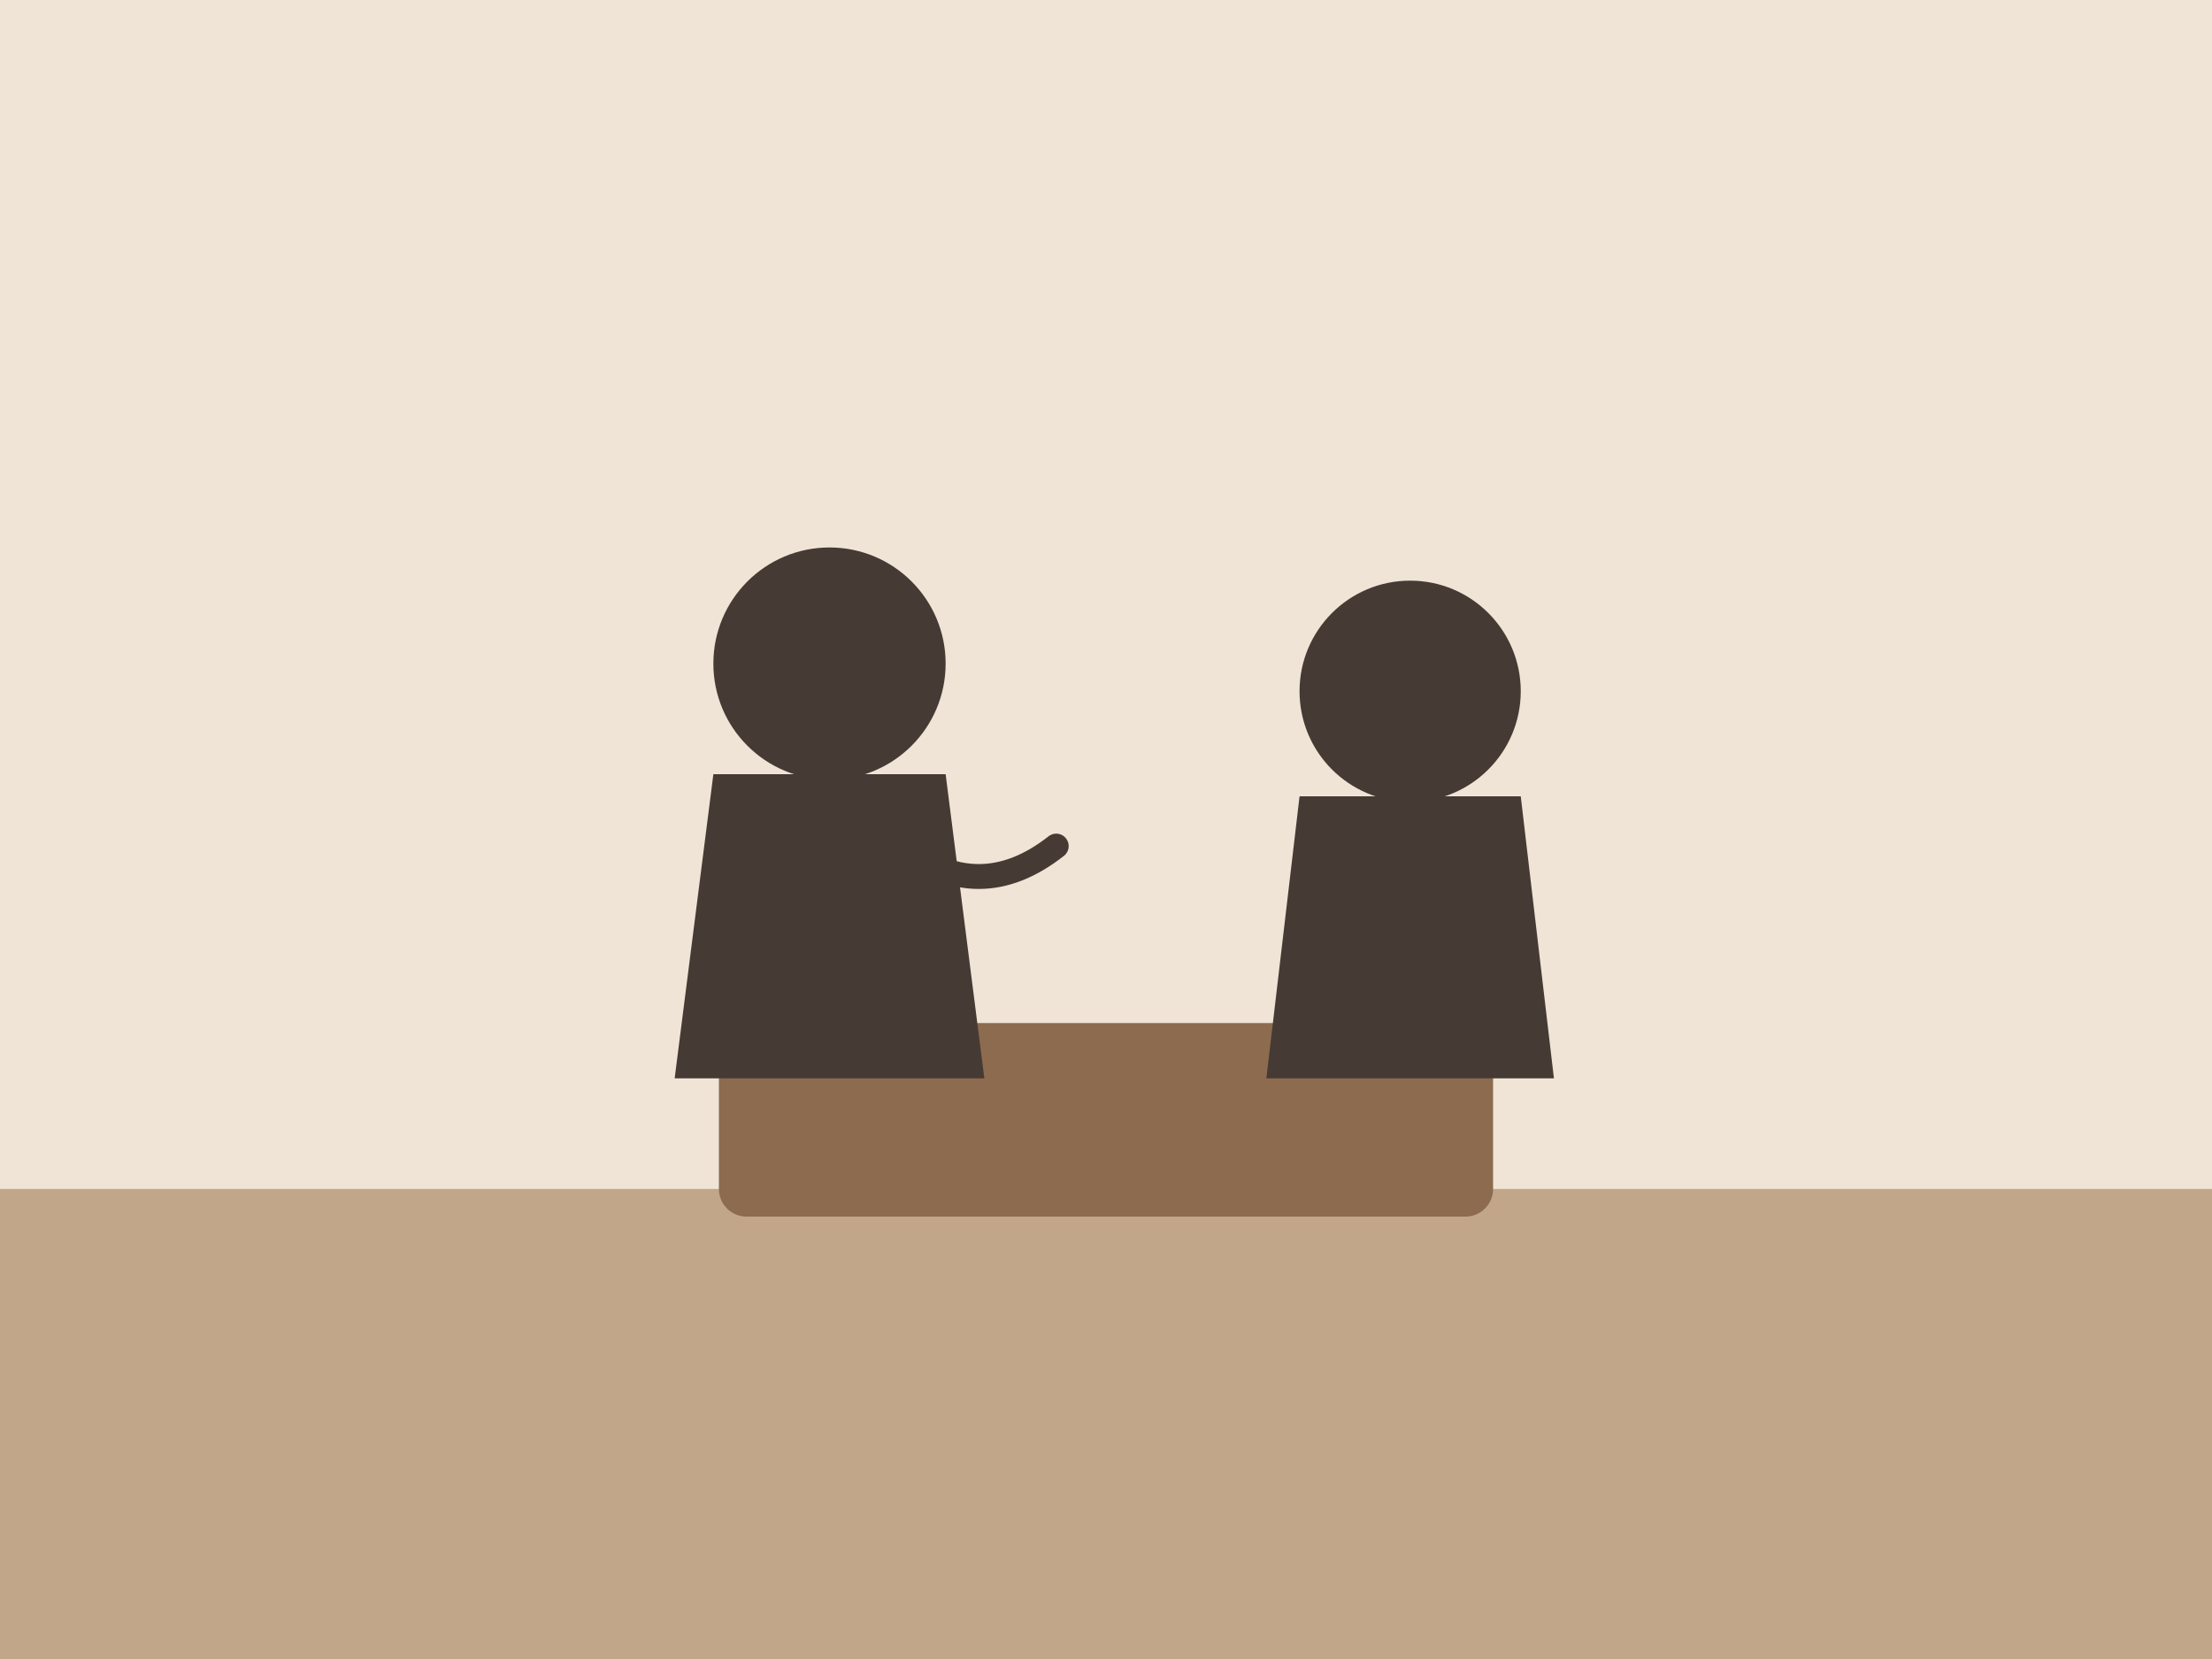
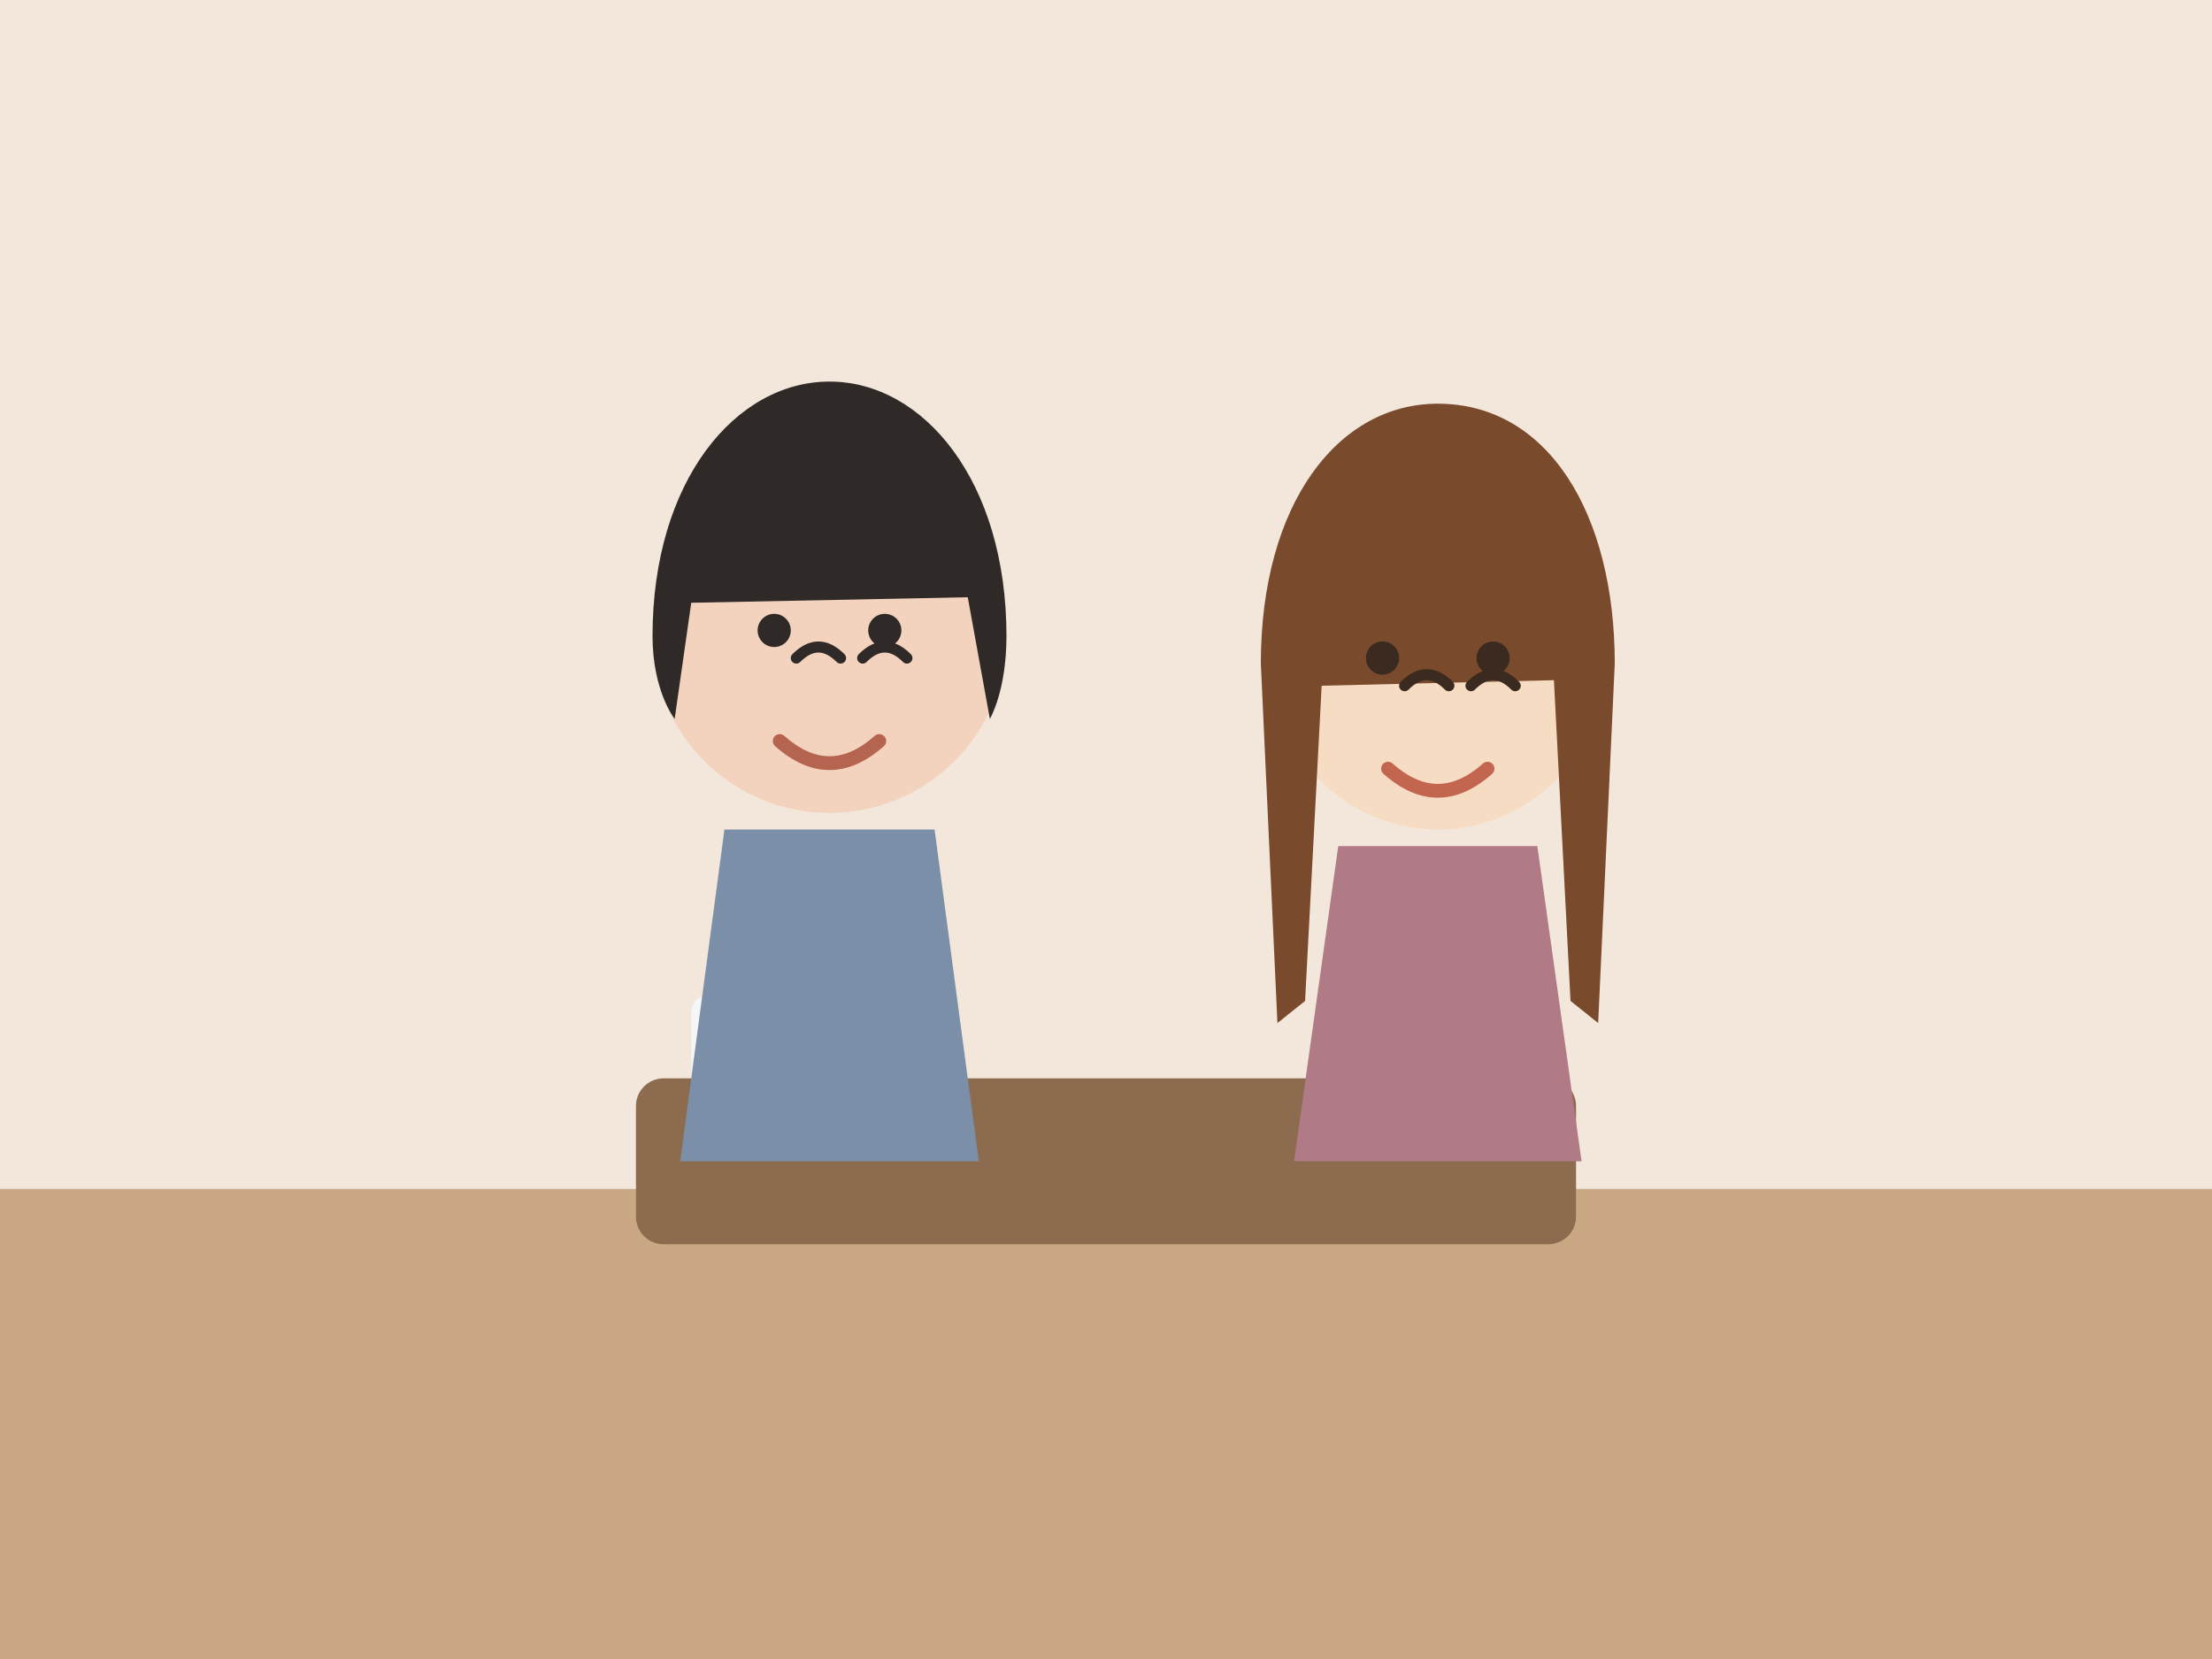
- <svg xmlns="http://www.w3.org/2000/svg" width="800" height="600" viewBox="0 0 800 600" role="img" aria-label="テーブルをはさんで笑う二人">
-   <rect width="800" height="600" fill="#efe4d6" />
-   <rect y="430" width="800" height="170" fill="#c2a68a" />
-   <rect x="260" y="370" width="280" height="70" rx="10" fill="#8c6b4f" />
-   <g fill="#463a34">
-     <circle cx="300" cy="240" r="42" />
-     <path d="M258 280h84l14 110h-112z" />
-     <circle cx="510" cy="250" r="40" />
-     <path d="M470 288h80l12 102h-104z" />
+ <svg xmlns="http://www.w3.org/2000/svg" width="800" height="600" viewBox="0 0 800 600" role="img" aria-label="カフェのテーブルをはさんで笑う二人。左は黒髪のボブ、右は茶髪のロング">
+   <rect width="800" height="600" fill="#f2e7da" />
+   <rect y="430" width="800" height="170" fill="#c9a883" />
+   <rect x="230" y="390" width="340" height="60" rx="10" fill="#8c6b4f" />
+   <rect x="250" y="360" width="40" height="36" rx="6" fill="#f4f6f8" />
+   <rect x="510" y="360" width="40" height="36" rx="6" fill="#f4f6f8" />
+   <g>
+     <circle cx="300" cy="230" r="64" fill="#f3d3bd" />
+     <path d="M236 230c0-56 30-92 64-92s64 36 64 92c0 20-6 30-6 30l-8-44-100 2-6 42s-8-10-8-30Z" fill="#2f2a28" />
+     <circle cx="280" cy="228" r="6" fill="#2f2a28" />
+     <circle cx="320" cy="228" r="6" fill="#2f2a28" />
+     <path d="M288 238q8-8 16 0M312 238q8-8 16 0" stroke="#2f2a28" stroke-width="4" fill="none" stroke-linecap="round" />
+     <path d="M282 268q18 16 36 0" stroke="#b5654f" stroke-width="5" fill="none" stroke-linecap="round" />
+     <path d="M262 300h76l16 120H246z" fill="#7b8fa8" />
  </g>
-   <path d="M326 306q28 22 56 0M476 316q24 20 48 0" stroke="#463a34" stroke-width="9" fill="none" stroke-linecap="round" />
+   <g>
+     <circle cx="520" cy="240" r="60" fill="#f7dcc4" />
+     <path d="M456 240c0-58 28-94 64-94 40 0 64 40 64 94l-6 130-10-8-6-116-84 2-6 114-10 8Z" fill="#7a4a2c" />
+     <circle cx="500" cy="238" r="6" fill="#3a2a20" />
+     <circle cx="540" cy="238" r="6" fill="#3a2a20" />
+     <path d="M508 248q8-8 16 0M532 248q8-8 16 0" stroke="#3a2a20" stroke-width="4" fill="none" stroke-linecap="round" />
+     <path d="M502 278q18 16 36 0" stroke="#c2664f" stroke-width="5" fill="none" stroke-linecap="round" />
+     <path d="M484 306h72l16 114H468z" fill="#b07a86" />
+   </g>
</svg>
